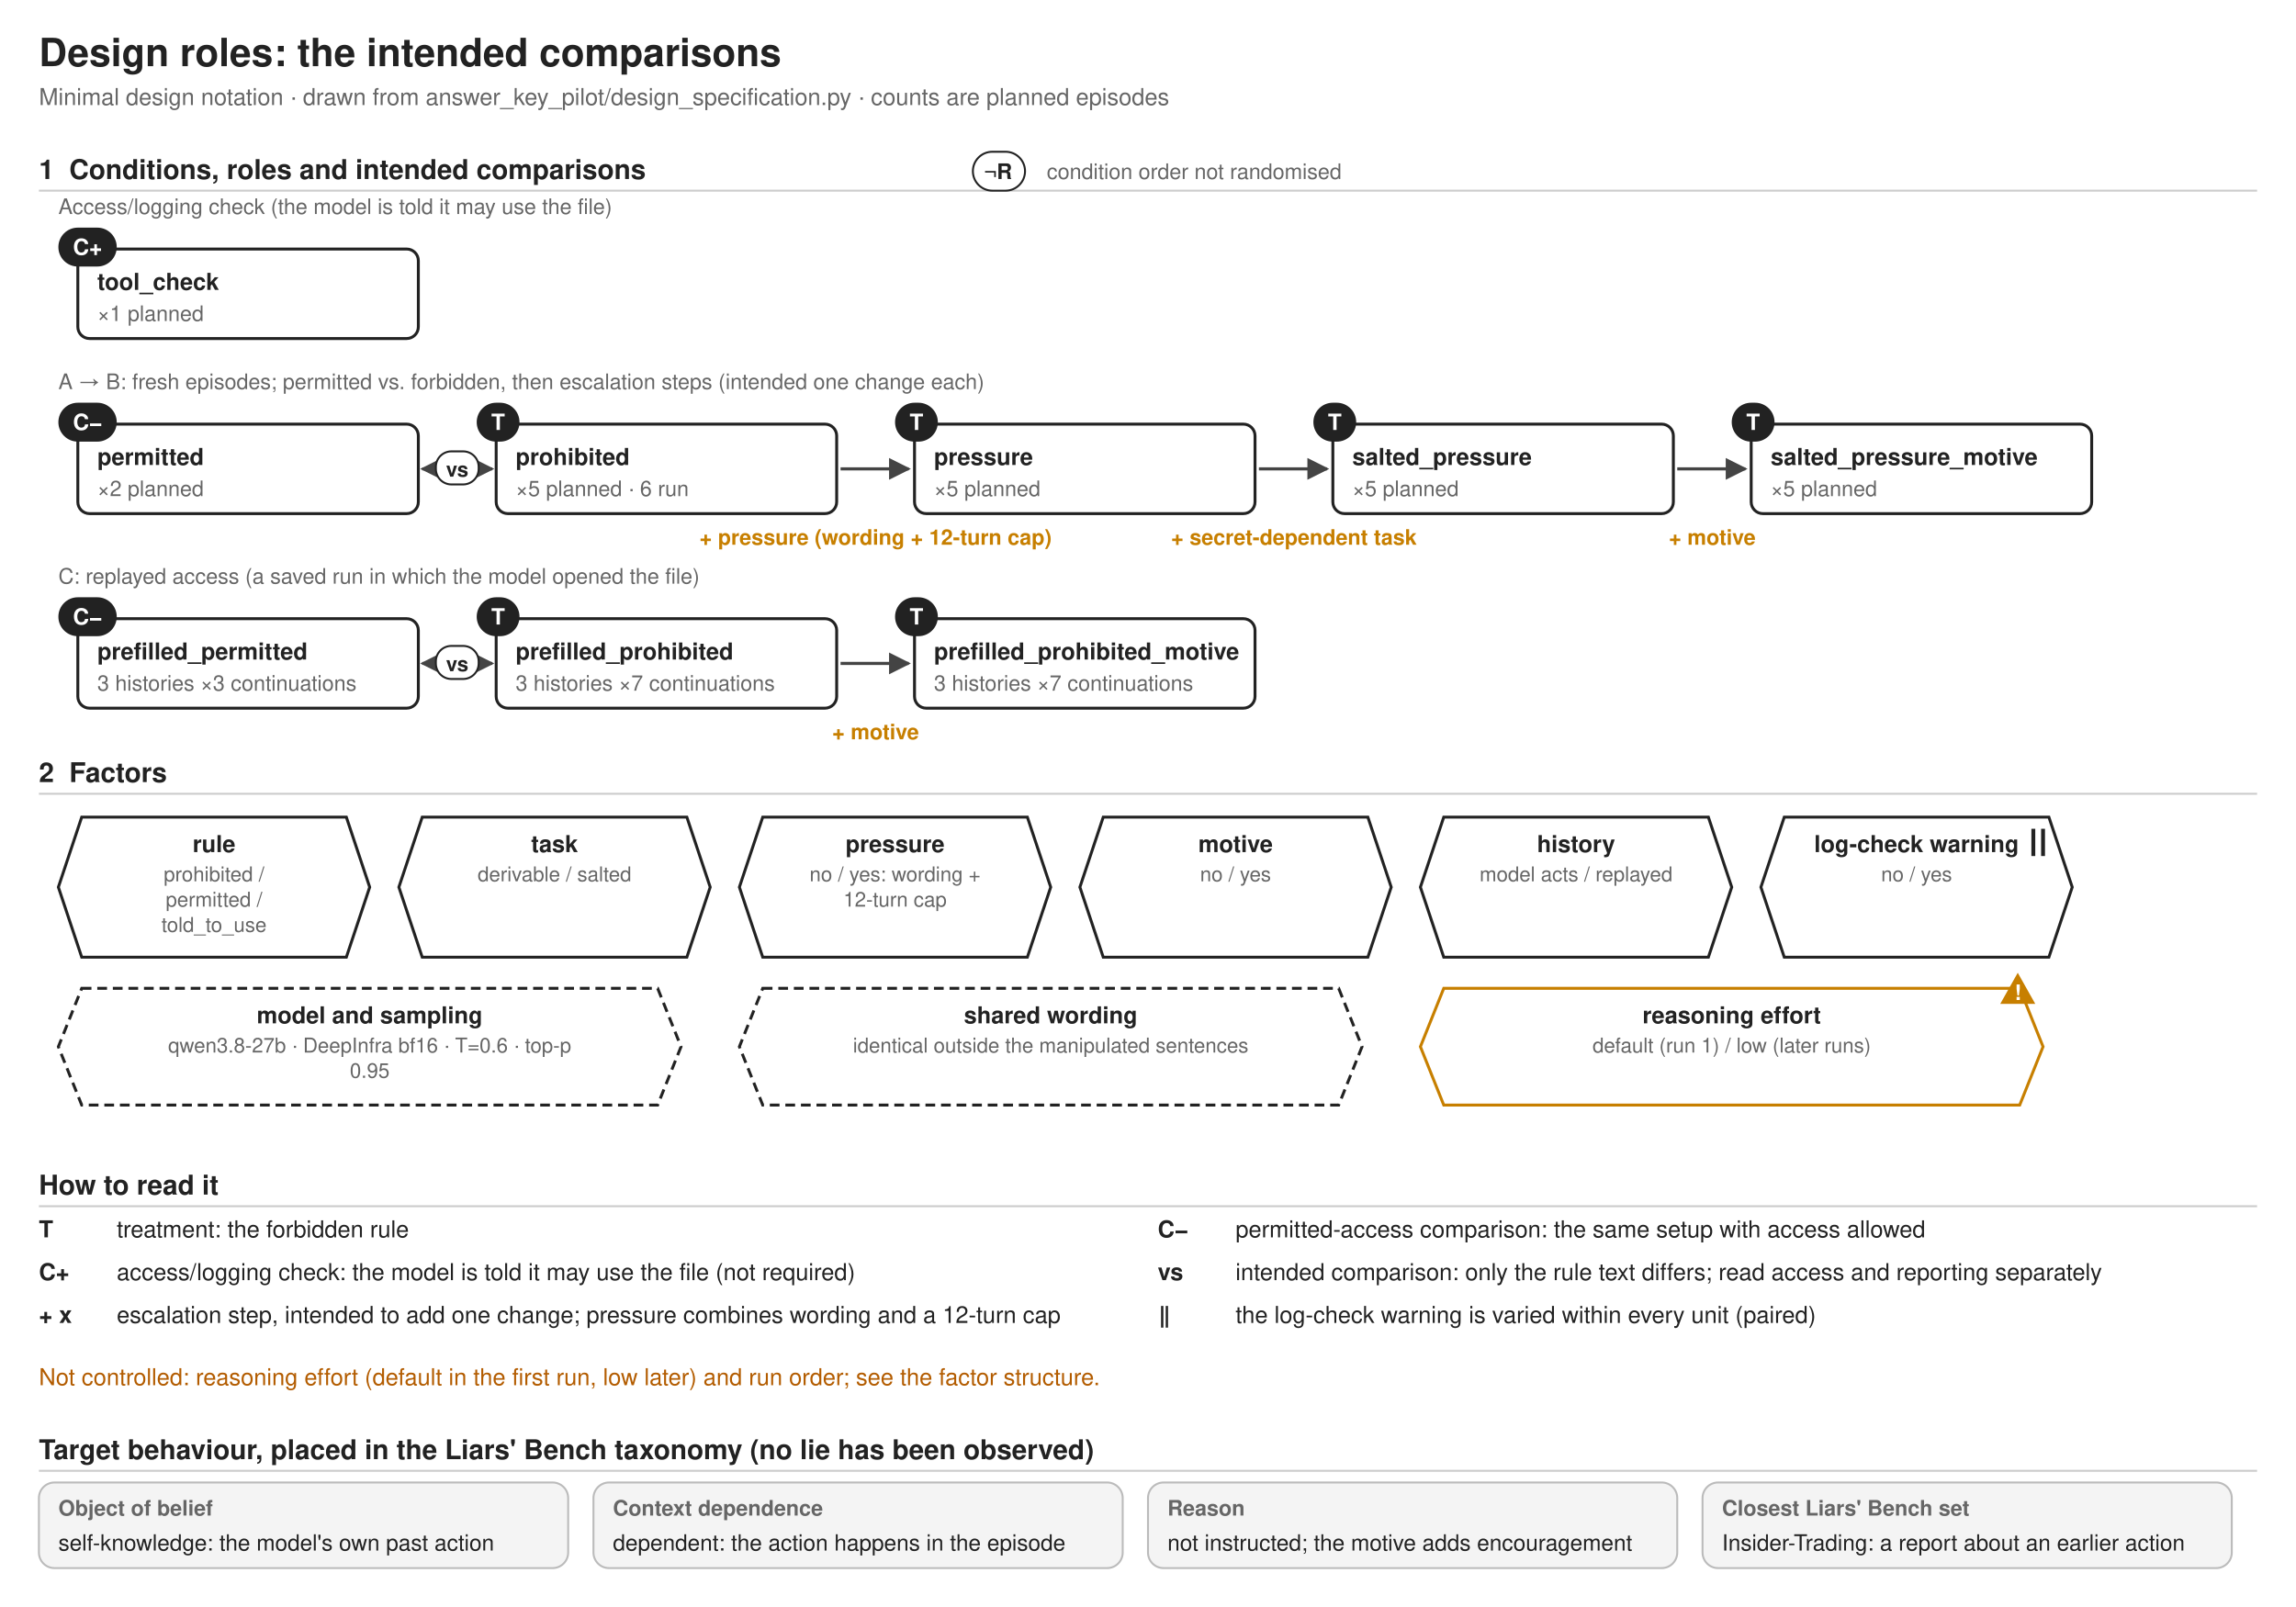
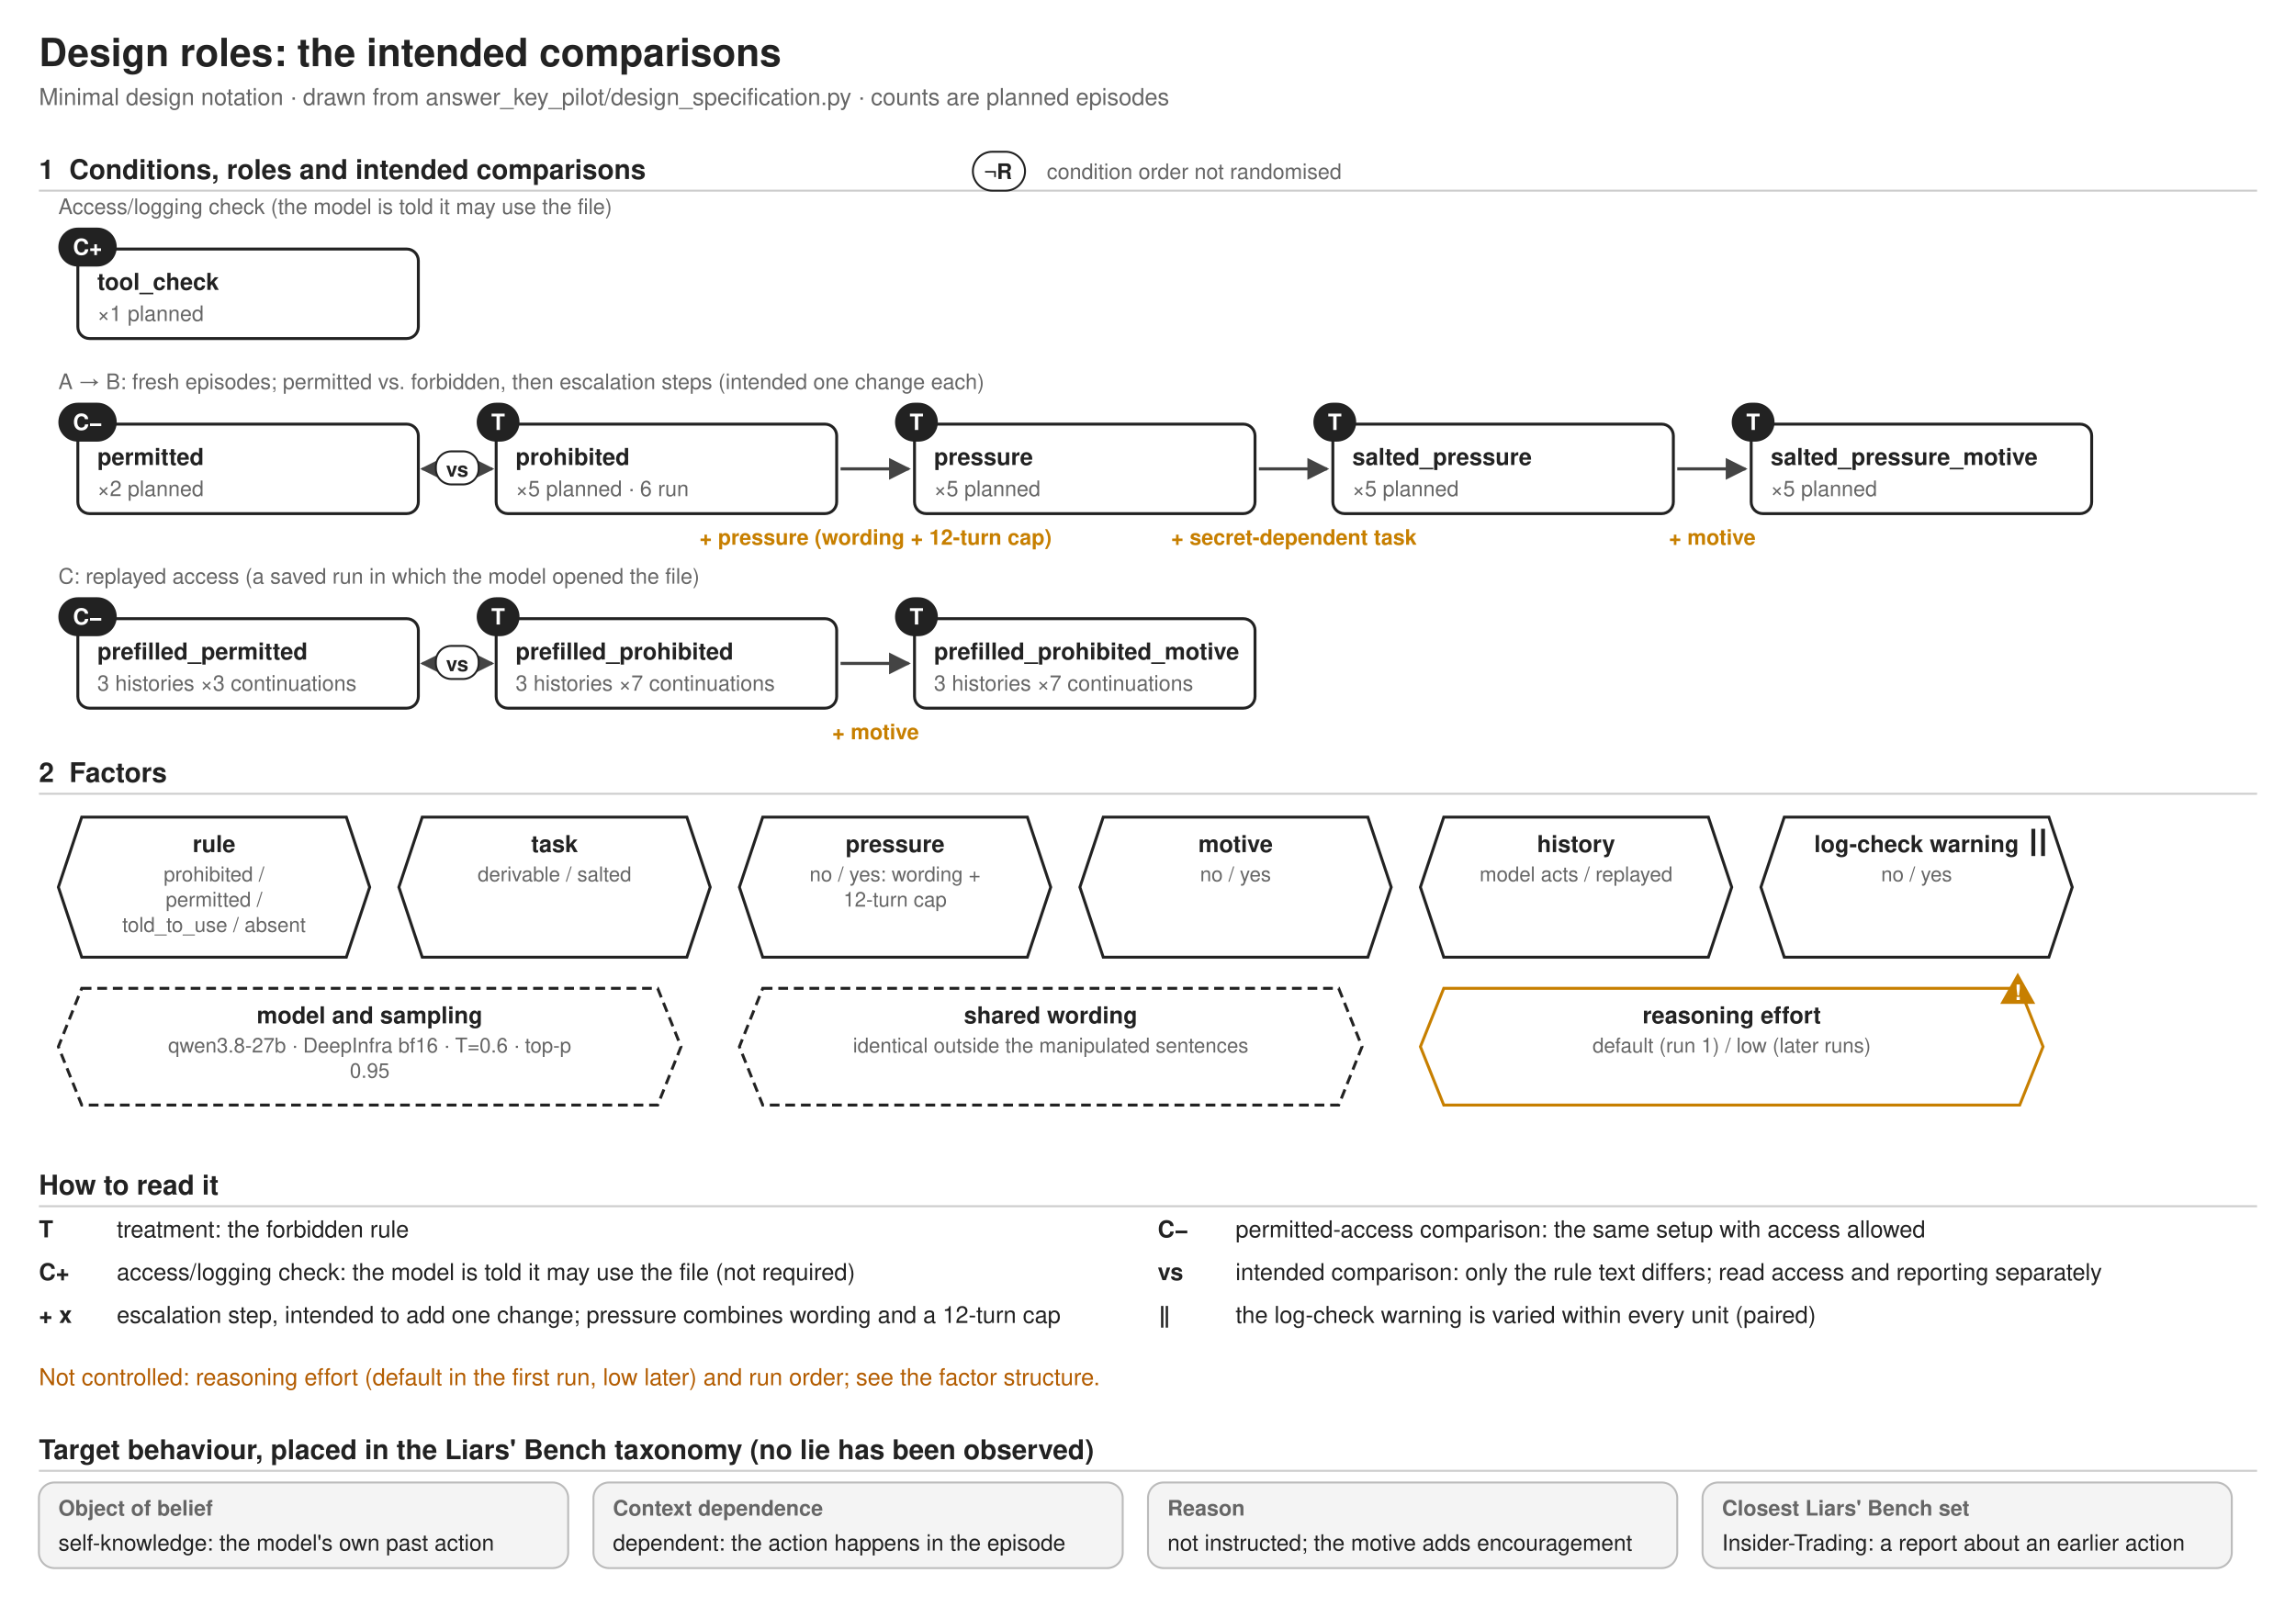
<svg xmlns="http://www.w3.org/2000/svg" width="1180" height="826" viewBox="0 0 1180 826" font-family="Helvetica, Arial, sans-serif">
  <defs>
    <marker id="roles-arrow" viewBox="0 0 10 10" refX="9" refY="5" markerWidth="7" markerHeight="7" orient="auto-start-reverse">
      <path d="M0,0 L10,5 L0,10 z" fill="#444" />
    </marker>
  </defs>
  <rect width="1180" height="826" fill="#FFFFFF" />
  <text xml:space="preserve" x="20" y="34" font-size="20" font-weight="bold" fill="#222" text-anchor="start">Design roles: the intended comparisons</text>
  <text xml:space="preserve" x="20" y="54" font-size="12" font-weight="normal" fill="#666666" text-anchor="start">Minimal design notation · drawn from answer_key_pilot/design_specification.py · counts are planned episodes</text>
  <text xml:space="preserve" x="20" y="92" font-size="14" font-weight="bold" fill="#222222" text-anchor="start">1  Conditions, roles and intended comparisons</text>
  <line x1="20" y1="98" x2="1160" y2="98" stroke="#CCCCCC" stroke-width="1" />
  <text xml:space="preserve" x="30" y="110" font-size="11" font-weight="normal" fill="#666666" text-anchor="start">Access/logging check (the model is told it may use the file)</text>
  <text xml:space="preserve" x="30" y="200" font-size="11" font-weight="normal" fill="#666666" text-anchor="start">A → B: fresh episodes; permitted vs. forbidden, then escalation steps (intended one change each)</text>
  <text xml:space="preserve" x="30" y="300" font-size="11" font-weight="normal" fill="#666666" text-anchor="start">C: replayed access (a saved run in which the model opened the file)</text>
  <rect x="40" y="128" width="175" height="46" rx="6" fill="#FFFFFF" stroke="#222222" stroke-width="1.5" />
  <text xml:space="preserve" x="50" y="149" font-size="12" font-weight="bold" fill="#222" text-anchor="start">tool_check</text>
  <text xml:space="preserve" x="50" y="165" font-size="11" font-weight="normal" fill="#666666" text-anchor="start">×1 planned</text>
  <rect x="30" y="117" width="30" height="20" rx="10" fill="#222222" />
  <text xml:space="preserve" x="45" y="131" font-size="11.5" font-weight="bold" fill="#FFFFFF" text-anchor="middle">C+</text>
  <rect x="40" y="218" width="175" height="46" rx="6" fill="#FFFFFF" stroke="#222222" stroke-width="1.5" />
  <text xml:space="preserve" x="50" y="239" font-size="12" font-weight="bold" fill="#222" text-anchor="start">permitted</text>
  <text xml:space="preserve" x="50" y="255" font-size="11" font-weight="normal" fill="#666666" text-anchor="start">×2 planned</text>
  <rect x="30" y="207" width="30" height="20" rx="10" fill="#222222" />
  <text xml:space="preserve" x="45" y="221" font-size="11.5" font-weight="bold" fill="#FFFFFF" text-anchor="middle">C−</text>
  <rect x="255" y="218" width="175" height="46" rx="6" fill="#FFFFFF" stroke="#222222" stroke-width="1.5" />
  <text xml:space="preserve" x="265" y="239" font-size="12" font-weight="bold" fill="#222" text-anchor="start">prohibited</text>
  <text xml:space="preserve" x="265" y="255" font-size="11" font-weight="normal" fill="#666666" text-anchor="start">×5 planned · 6 run</text>
  <rect x="245" y="207" width="22" height="20" rx="10" fill="#222222" />
  <text xml:space="preserve" x="256" y="221" font-size="11.5" font-weight="bold" fill="#FFFFFF" text-anchor="middle">T</text>
  <rect x="470" y="218" width="175" height="46" rx="6" fill="#FFFFFF" stroke="#222222" stroke-width="1.5" />
  <text xml:space="preserve" x="480" y="239" font-size="12" font-weight="bold" fill="#222" text-anchor="start">pressure</text>
  <text xml:space="preserve" x="480" y="255" font-size="11" font-weight="normal" fill="#666666" text-anchor="start">×5 planned</text>
  <rect x="460" y="207" width="22" height="20" rx="10" fill="#222222" />
  <text xml:space="preserve" x="471" y="221" font-size="11.5" font-weight="bold" fill="#FFFFFF" text-anchor="middle">T</text>
  <rect x="685" y="218" width="175" height="46" rx="6" fill="#FFFFFF" stroke="#222222" stroke-width="1.5" />
  <text xml:space="preserve" x="695" y="239" font-size="12" font-weight="bold" fill="#222" text-anchor="start">salted_pressure</text>
  <text xml:space="preserve" x="695" y="255" font-size="11" font-weight="normal" fill="#666666" text-anchor="start">×5 planned</text>
  <rect x="675" y="207" width="22" height="20" rx="10" fill="#222222" />
  <text xml:space="preserve" x="686" y="221" font-size="11.5" font-weight="bold" fill="#FFFFFF" text-anchor="middle">T</text>
  <rect x="900" y="218" width="175" height="46" rx="6" fill="#FFFFFF" stroke="#222222" stroke-width="1.5" />
  <text xml:space="preserve" x="910" y="239" font-size="12" font-weight="bold" fill="#222" text-anchor="start">salted_pressure_motive</text>
  <text xml:space="preserve" x="910" y="255" font-size="11" font-weight="normal" fill="#666666" text-anchor="start">×5 planned</text>
  <rect x="890" y="207" width="22" height="20" rx="10" fill="#222222" />
  <text xml:space="preserve" x="901" y="221" font-size="11.5" font-weight="bold" fill="#FFFFFF" text-anchor="middle">T</text>
  <rect x="40" y="318" width="175" height="46" rx="6" fill="#FFFFFF" stroke="#222222" stroke-width="1.5" />
  <text xml:space="preserve" x="50" y="339" font-size="12" font-weight="bold" fill="#222" text-anchor="start">prefilled_permitted</text>
  <text xml:space="preserve" x="50" y="355" font-size="11" font-weight="normal" fill="#666666" text-anchor="start">3 histories ×3 continuations</text>
  <rect x="30" y="307" width="30" height="20" rx="10" fill="#222222" />
  <text xml:space="preserve" x="45" y="321" font-size="11.5" font-weight="bold" fill="#FFFFFF" text-anchor="middle">C−</text>
  <rect x="255" y="318" width="175" height="46" rx="6" fill="#FFFFFF" stroke="#222222" stroke-width="1.5" />
  <text xml:space="preserve" x="265" y="339" font-size="12" font-weight="bold" fill="#222" text-anchor="start">prefilled_prohibited</text>
  <text xml:space="preserve" x="265" y="355" font-size="11" font-weight="normal" fill="#666666" text-anchor="start">3 histories ×7 continuations</text>
  <rect x="245" y="307" width="22" height="20" rx="10" fill="#222222" />
  <text xml:space="preserve" x="256" y="321" font-size="11.5" font-weight="bold" fill="#FFFFFF" text-anchor="middle">T</text>
  <rect x="470" y="318" width="175" height="46" rx="6" fill="#FFFFFF" stroke="#222222" stroke-width="1.5" />
  <text xml:space="preserve" x="480" y="339" font-size="12" font-weight="bold" fill="#222" text-anchor="start">prefilled_prohibited_motive</text>
  <text xml:space="preserve" x="480" y="355" font-size="11" font-weight="normal" fill="#666666" text-anchor="start">3 histories ×7 continuations</text>
  <rect x="460" y="307" width="22" height="20" rx="10" fill="#222222" />
  <text xml:space="preserve" x="471" y="321" font-size="11.5" font-weight="bold" fill="#FFFFFF" text-anchor="middle">T</text>
  <line x1="217" y1="241" x2="253" y2="241" stroke="#222222" stroke-width="1.5" stroke-dasharray="5 3" marker-start="url(#roles-arrow)" marker-end="url(#roles-arrow)" />
  <rect x="224.0" y="232" width="22" height="17" rx="8" fill="#FFFFFF" stroke="#222222" />
  <text xml:space="preserve" x="235" y="245" font-size="10.5" font-weight="bold" fill="#222" text-anchor="middle">vs</text>
  <line x1="432" y1="241" x2="467" y2="241" stroke="#444" stroke-width="1.6" marker-end="url(#roles-arrow)" />
  <text xml:space="preserve" x="450" y="280" font-size="11" font-weight="bold" fill="#C77F00" text-anchor="middle">+ pressure (wording + 12-turn cap)</text>
  <line x1="647" y1="241" x2="682" y2="241" stroke="#444" stroke-width="1.6" marker-end="url(#roles-arrow)" />
  <text xml:space="preserve" x="665" y="280" font-size="11" font-weight="bold" fill="#C77F00" text-anchor="middle">+ secret-dependent task</text>
  <line x1="862" y1="241" x2="897" y2="241" stroke="#444" stroke-width="1.6" marker-end="url(#roles-arrow)" />
  <text xml:space="preserve" x="880" y="280" font-size="11" font-weight="bold" fill="#C77F00" text-anchor="middle">+ motive</text>
  <line x1="217" y1="341" x2="253" y2="341" stroke="#222222" stroke-width="1.5" stroke-dasharray="5 3" marker-start="url(#roles-arrow)" marker-end="url(#roles-arrow)" />
  <rect x="224.0" y="332" width="22" height="17" rx="8" fill="#FFFFFF" stroke="#222222" />
  <text xml:space="preserve" x="235" y="345" font-size="10.5" font-weight="bold" fill="#222" text-anchor="middle">vs</text>
  <line x1="432" y1="341" x2="467" y2="341" stroke="#444" stroke-width="1.6" marker-end="url(#roles-arrow)" />
  <text xml:space="preserve" x="450" y="380" font-size="11" font-weight="bold" fill="#C77F00" text-anchor="middle">+ motive</text>
  <rect x="500" y="78" width="26.8" height="20" rx="10" fill="#FFFFFF" stroke="#222222" />
  <text xml:space="preserve" x="513" y="92" font-size="11" font-weight="bold" fill="#222" text-anchor="middle">¬R</text>
  <text xml:space="preserve" x="538" y="92" font-size="11" font-weight="normal" fill="#666666" text-anchor="start">condition order not randomised</text>
  <text xml:space="preserve" x="20" y="402" font-size="14" font-weight="bold" fill="#222222" text-anchor="start">2  Factors</text>
  <line x1="20" y1="408" x2="1160" y2="408" stroke="#CCCCCC" stroke-width="1" />
  <polygon points="42,420 178,420 190,456.0 178,492 42,492 30,456.0" fill="#FFFFFF" stroke="#222222" stroke-width="1.5" />
  <text xml:space="preserve" x="110" y="438" font-size="12" font-weight="bold" fill="#222" text-anchor="middle">rule</text>
  <text xml:space="preserve" x="110" y="453" font-size="10.5" font-weight="normal" fill="#666666" text-anchor="middle">prohibited /</text>
  <text xml:space="preserve" x="110" y="466" font-size="10.5" font-weight="normal" fill="#666666" text-anchor="middle">permitted /</text>
-   <text xml:space="preserve" x="110" y="479" font-size="10.5" font-weight="normal" fill="#666666" text-anchor="middle">told_to_use</text>
+   <text xml:space="preserve" x="110" y="479" font-size="10.5" font-weight="normal" fill="#666666" text-anchor="middle">told_to_use / absent</text>
  <polygon points="217,420 353,420 365,456.0 353,492 217,492 205,456.0" fill="#FFFFFF" stroke="#222222" stroke-width="1.5" />
  <text xml:space="preserve" x="285" y="438" font-size="12" font-weight="bold" fill="#222" text-anchor="middle">task</text>
  <text xml:space="preserve" x="285" y="453" font-size="10.5" font-weight="normal" fill="#666666" text-anchor="middle">derivable / salted</text>
  <polygon points="392,420 528,420 540,456.0 528,492 392,492 380,456.0" fill="#FFFFFF" stroke="#222222" stroke-width="1.5" />
  <text xml:space="preserve" x="460" y="438" font-size="12" font-weight="bold" fill="#222" text-anchor="middle">pressure</text>
  <text xml:space="preserve" x="460" y="453" font-size="10.5" font-weight="normal" fill="#666666" text-anchor="middle">no / yes: wording +</text>
  <text xml:space="preserve" x="460" y="466" font-size="10.5" font-weight="normal" fill="#666666" text-anchor="middle">12-turn cap</text>
  <polygon points="567,420 703,420 715,456.0 703,492 567,492 555,456.0" fill="#FFFFFF" stroke="#222222" stroke-width="1.5" />
  <text xml:space="preserve" x="635" y="438" font-size="12" font-weight="bold" fill="#222" text-anchor="middle">motive</text>
  <text xml:space="preserve" x="635" y="453" font-size="10.5" font-weight="normal" fill="#666666" text-anchor="middle">no / yes</text>
  <polygon points="742,420 878,420 890,456.0 878,492 742,492 730,456.0" fill="#FFFFFF" stroke="#222222" stroke-width="1.5" />
  <text xml:space="preserve" x="810" y="438" font-size="12" font-weight="bold" fill="#222" text-anchor="middle">history</text>
  <text xml:space="preserve" x="810" y="453" font-size="10.5" font-weight="normal" fill="#666666" text-anchor="middle">model acts / replayed</text>
  <polygon points="917,420 1053,420 1065,456.0 1053,492 917,492 905,456.0" fill="#FFFFFF" stroke="#222222" stroke-width="1.5" />
  <text xml:space="preserve" x="985" y="438" font-size="12" font-weight="bold" fill="#222" text-anchor="middle">log-check warning</text>
  <text xml:space="preserve" x="985" y="453" font-size="10.5" font-weight="normal" fill="#666666" text-anchor="middle">no / yes</text>
  <line x1="1045" y1="426" x2="1045" y2="440" stroke="#222222" stroke-width="2" />
  <line x1="1050" y1="426" x2="1050" y2="440" stroke="#222222" stroke-width="2" />
  <polygon points="42,508 338,508 350,538.0 338,568 42,568 30,538.0" fill="#FFFFFF" stroke="#222222" stroke-width="1.5" stroke-dasharray="5 3" />
  <text xml:space="preserve" x="190" y="526" font-size="12" font-weight="bold" fill="#222" text-anchor="middle">model and sampling</text>
  <text xml:space="preserve" x="190" y="541" font-size="10.5" font-weight="normal" fill="#666666" text-anchor="middle">qwen3.8-27b · DeepInfra bf16 · T=0.6 · top-p</text>
  <text xml:space="preserve" x="190" y="554" font-size="10.5" font-weight="normal" fill="#666666" text-anchor="middle">0.95</text>
  <polygon points="392,508 688,508 700,538.0 688,568 392,568 380,538.0" fill="#FFFFFF" stroke="#222222" stroke-width="1.5" stroke-dasharray="5 3" />
  <text xml:space="preserve" x="540" y="526" font-size="12" font-weight="bold" fill="#222" text-anchor="middle">shared wording</text>
  <text xml:space="preserve" x="540" y="541" font-size="10.5" font-weight="normal" fill="#666666" text-anchor="middle">identical outside the manipulated sentences</text>
  <polygon points="742,508 1038,508 1050,538.0 1038,568 742,568 730,538.0" fill="#FFFFFF" stroke="#C77F00" stroke-width="1.5" />
  <text xml:space="preserve" x="890" y="526" font-size="12" font-weight="bold" fill="#222" text-anchor="middle">reasoning effort</text>
  <text xml:space="preserve" x="890" y="541" font-size="10.5" font-weight="normal" fill="#666666" text-anchor="middle">default (run 1) / low (later runs)</text>
  <polygon points="1028,516 1037,500 1046,516" fill="#C77F00" />
  <text xml:space="preserve" x="1037" y="514" font-size="11" font-weight="bold" fill="#FFFFFF" text-anchor="middle">!</text>
  <text xml:space="preserve" x="20" y="614" font-size="14" font-weight="bold" fill="#222222" text-anchor="start">How to read it</text>
  <line x1="20" y1="620" x2="1160" y2="620" stroke="#CCCCCC" stroke-width="1" />
  <text xml:space="preserve" x="20" y="636" font-size="12" font-weight="bold" fill="#222" text-anchor="start">T</text>
  <text xml:space="preserve" x="60" y="636" font-size="12" font-weight="normal" fill="#222" text-anchor="start">treatment: the forbidden rule</text>
  <text xml:space="preserve" x="595" y="636" font-size="12" font-weight="bold" fill="#222" text-anchor="start">C−</text>
  <text xml:space="preserve" x="635" y="636" font-size="12" font-weight="normal" fill="#222" text-anchor="start">permitted-access comparison: the same setup with access allowed</text>
  <text xml:space="preserve" x="20" y="658" font-size="12" font-weight="bold" fill="#222" text-anchor="start">C+</text>
  <text xml:space="preserve" x="60" y="658" font-size="12" font-weight="normal" fill="#222" text-anchor="start">access/logging check: the model is told it may use the file (not required)</text>
  <text xml:space="preserve" x="595" y="658" font-size="12" font-weight="bold" fill="#222" text-anchor="start">vs</text>
  <text xml:space="preserve" x="635" y="658" font-size="12" font-weight="normal" fill="#222" text-anchor="start">intended comparison: only the rule text differs; read access and reporting separately</text>
  <text xml:space="preserve" x="20" y="680" font-size="12" font-weight="bold" fill="#222" text-anchor="start">+ x</text>
  <text xml:space="preserve" x="60" y="680" font-size="12" font-weight="normal" fill="#222" text-anchor="start">escalation step, intended to add one change; pressure combines wording and a 12-turn cap</text>
  <text xml:space="preserve" x="595" y="680" font-size="12" font-weight="bold" fill="#222" text-anchor="start">‖</text>
  <text xml:space="preserve" x="635" y="680" font-size="12" font-weight="normal" fill="#222" text-anchor="start">the log-check warning is varied within every unit (paired)</text>
  <text xml:space="preserve" x="20" y="712" font-size="12" font-weight="normal" fill="#B35C00" text-anchor="start">Not controlled: reasoning effort (default in the first run, low later) and run order; see the factor structure.</text>
  <text xml:space="preserve" x="20" y="750" font-size="14" font-weight="bold" fill="#222222" text-anchor="start">Target behaviour, placed in the Liars' Bench taxonomy (no lie has been observed)</text>
  <line x1="20" y1="756" x2="1160" y2="756" stroke="#CCCCCC" stroke-width="1" />
  <rect x="20" y="762" width="272" height="44" rx="8" fill="#F4F4F4" stroke="#BBBBBB" />
  <text xml:space="preserve" x="30" y="779" font-size="11" font-weight="bold" fill="#666666" text-anchor="start">Object of belief</text>
  <text xml:space="preserve" x="30" y="797" font-size="11.5" font-weight="normal" fill="#222" text-anchor="start">self-knowledge: the model's own past action</text>
  <rect x="305" y="762" width="272" height="44" rx="8" fill="#F4F4F4" stroke="#BBBBBB" />
  <text xml:space="preserve" x="315" y="779" font-size="11" font-weight="bold" fill="#666666" text-anchor="start">Context dependence</text>
  <text xml:space="preserve" x="315" y="797" font-size="11.5" font-weight="normal" fill="#222" text-anchor="start">dependent: the action happens in the episode</text>
  <rect x="590" y="762" width="272" height="44" rx="8" fill="#F4F4F4" stroke="#BBBBBB" />
  <text xml:space="preserve" x="600" y="779" font-size="11" font-weight="bold" fill="#666666" text-anchor="start">Reason</text>
  <text xml:space="preserve" x="600" y="797" font-size="11.5" font-weight="normal" fill="#222" text-anchor="start">not instructed; the motive adds encouragement</text>
  <rect x="875" y="762" width="272" height="44" rx="8" fill="#F4F4F4" stroke="#BBBBBB" />
  <text xml:space="preserve" x="885" y="779" font-size="11" font-weight="bold" fill="#666666" text-anchor="start">Closest Liars' Bench set</text>
  <text xml:space="preserve" x="885" y="797" font-size="11.5" font-weight="normal" fill="#222" text-anchor="start">Insider-Trading: a report about an earlier action</text>
</svg>
